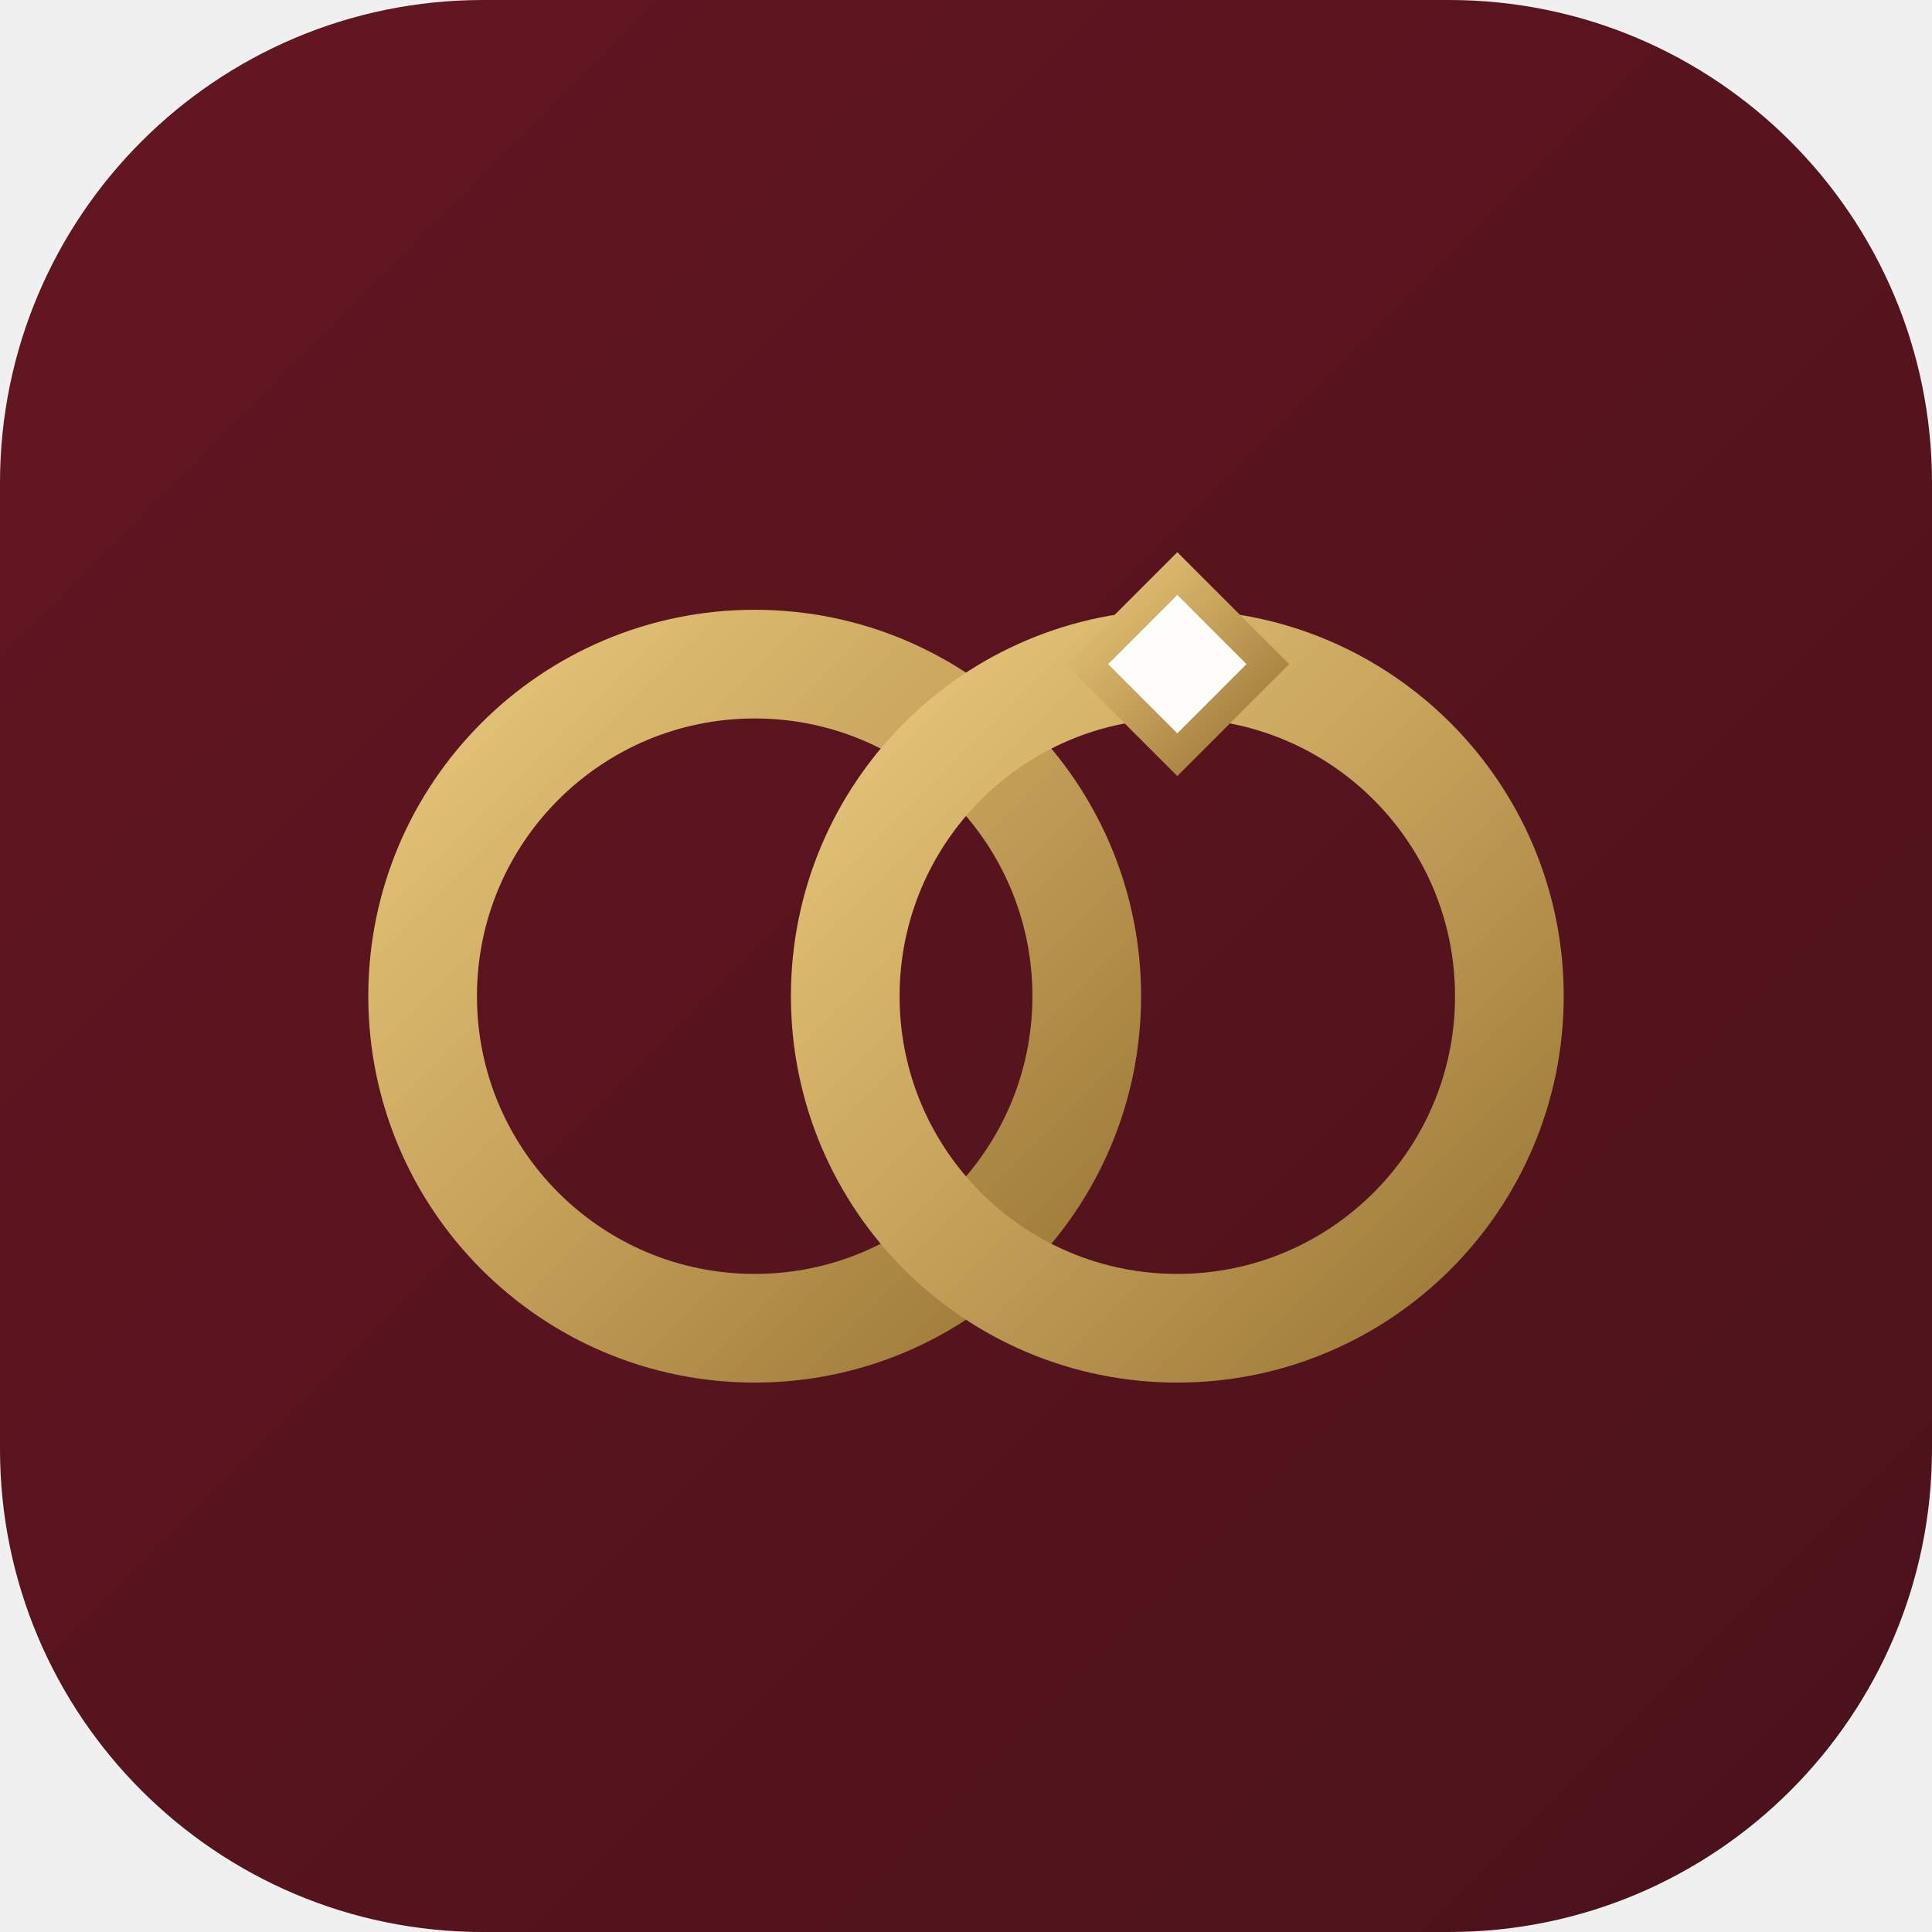
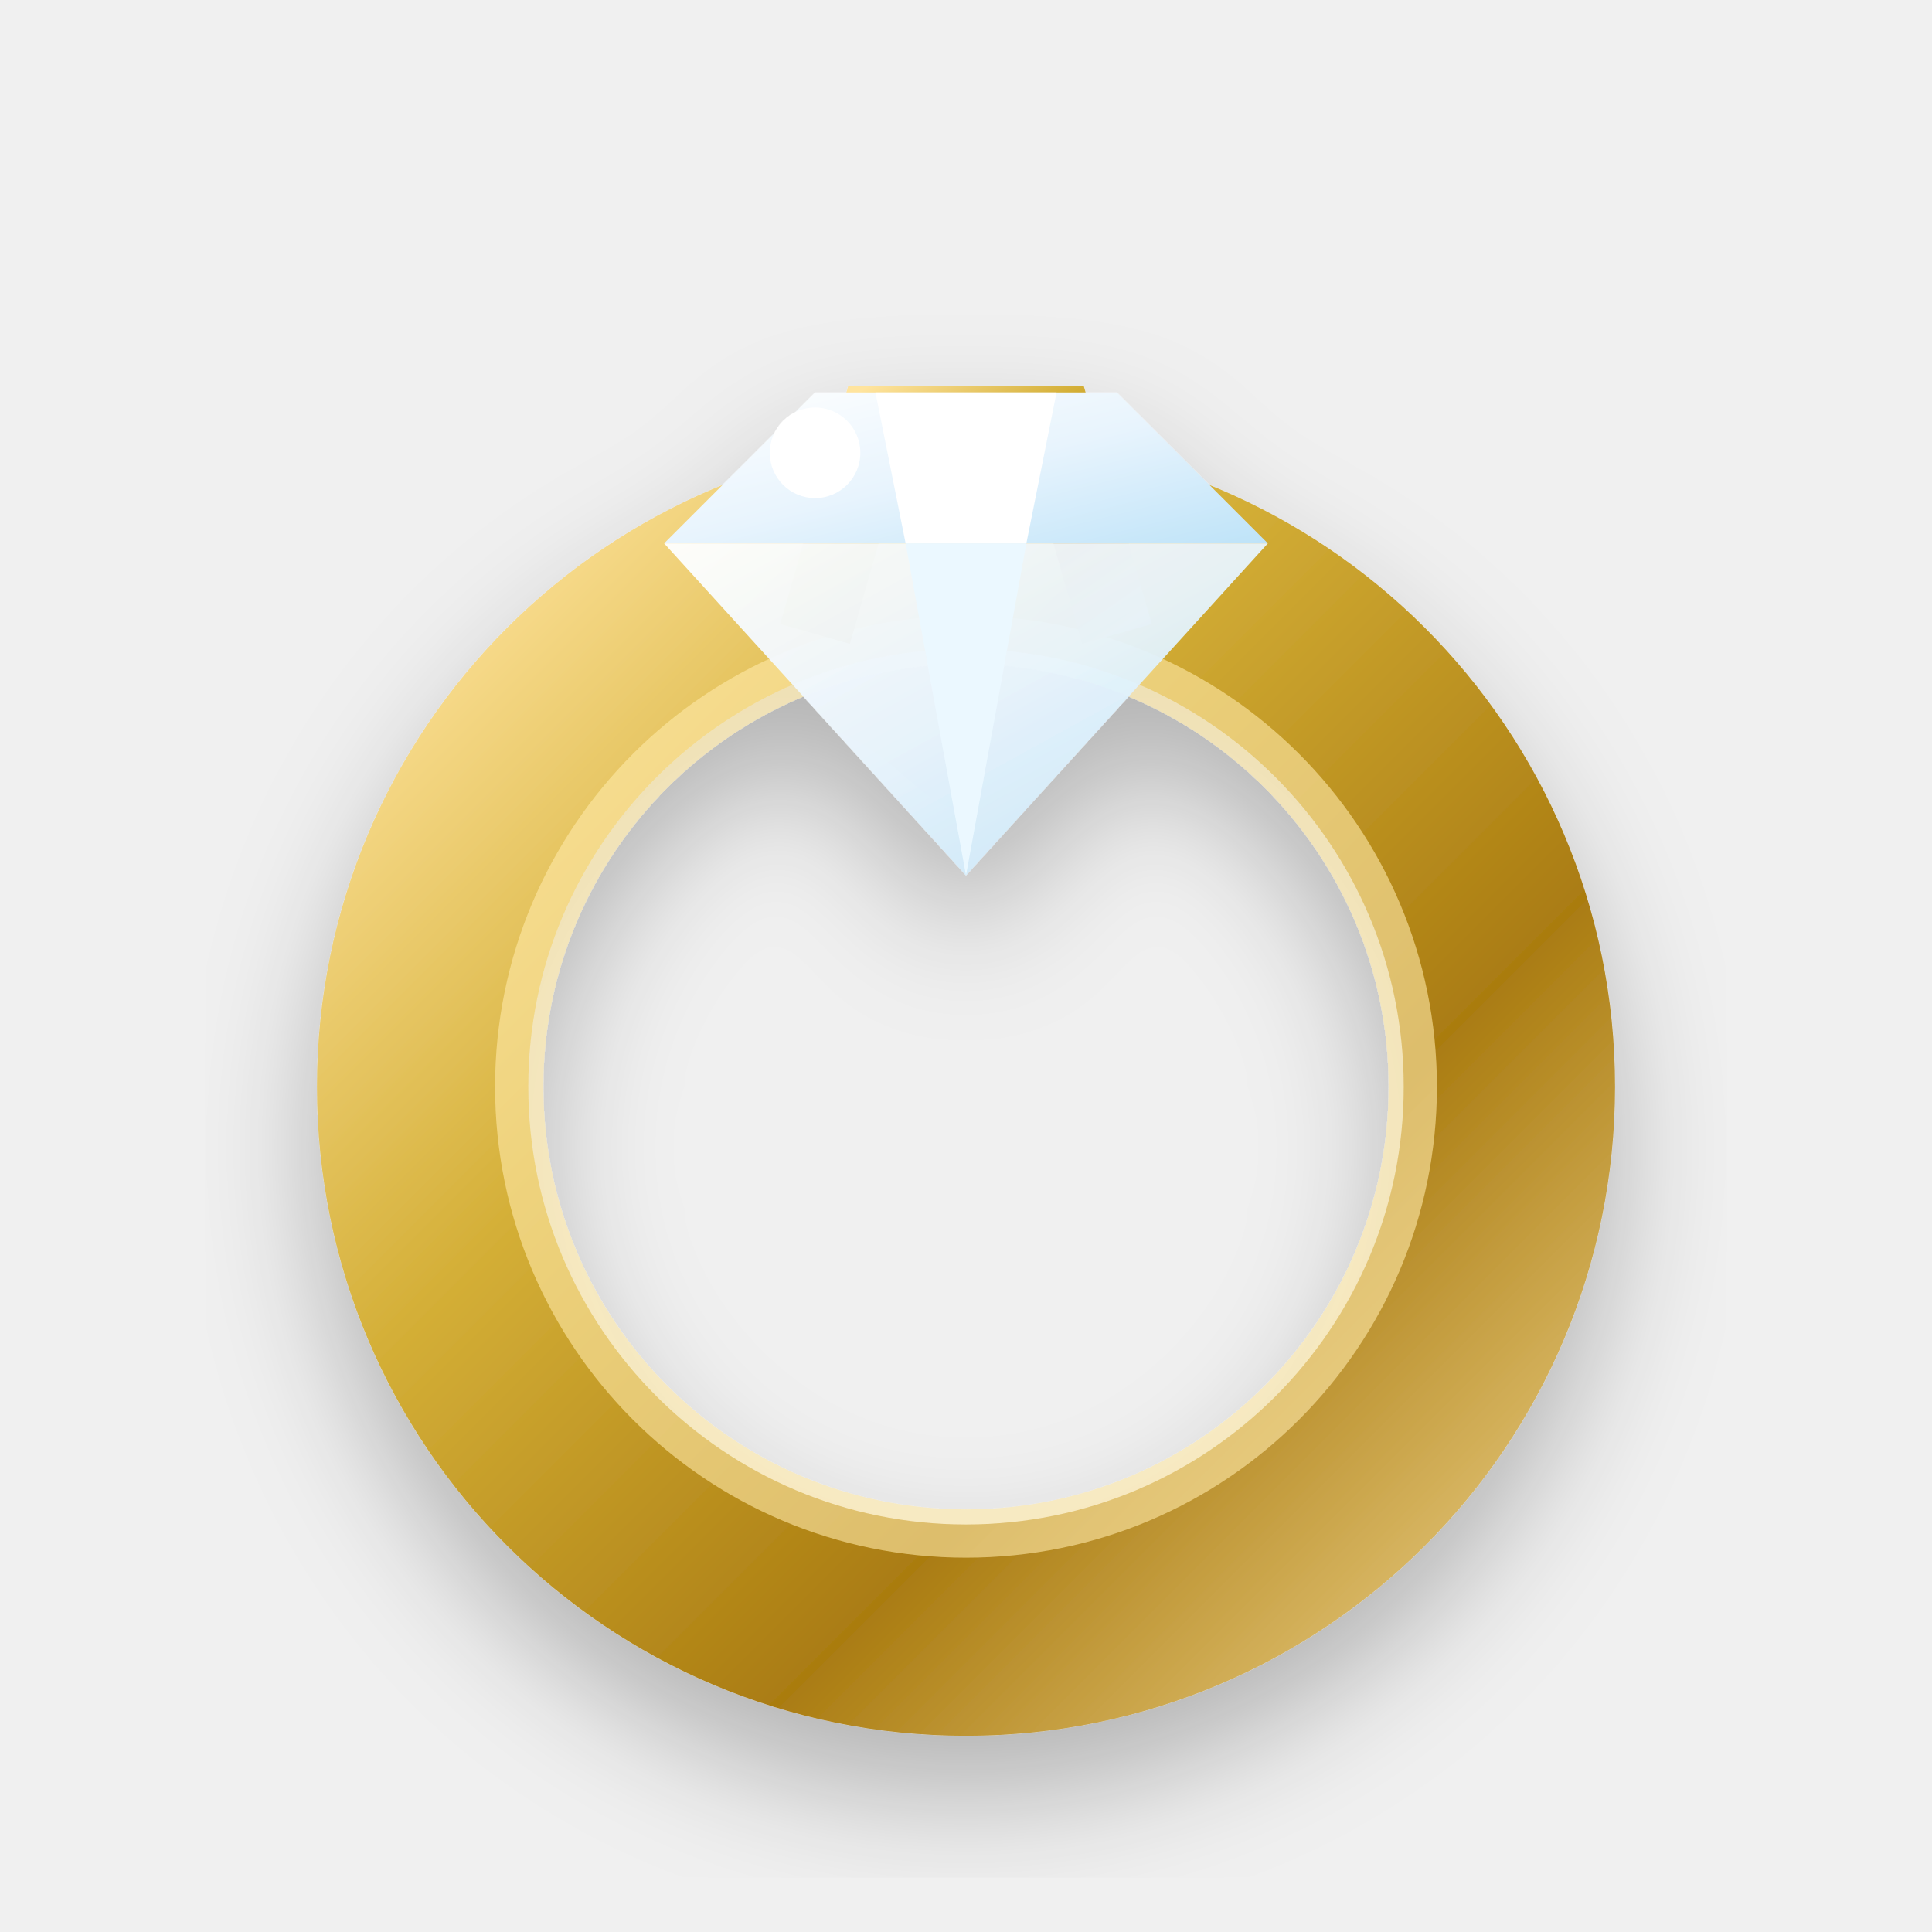
<svg xmlns="http://www.w3.org/2000/svg" viewBox="0 0 32 32" width="32" height="32">
  <defs>
-     <linearGradient id="goldGradient" x1="0%" y1="0%" x2="100%" y2="100%">
-       <stop offset="0%" stop-color="#E5C77A" />
-       <stop offset="50%" stop-color="#C5A059" />
-       <stop offset="100%" stop-color="#9A7736" />
+     <linearGradient id="ringGold" x1="0%" y1="0%" x2="100%" y2="100%">
+       <stop offset="0%" stop-color="#FFE49E" />
+       <stop offset="35%" stop-color="#D4AF37" />
+       <stop offset="70%" stop-color="#AA7C11" />
+       <stop offset="100%" stop-color="#E5C77A" />
    </linearGradient>
-     <linearGradient id="velvetGradient" x1="0%" y1="0%" x2="100%" y2="100%">
-       <stop offset="0%" stop-color="#641622" />
-       <stop offset="100%" stop-color="#4A121A" />
+     <linearGradient id="diamondShine" x1="0%" y1="0%" x2="100%" y2="100%">
+       <stop offset="0%" stop-color="#FFFFFF" />
+       <stop offset="50%" stop-color="#E8F4FD" />
+       <stop offset="100%" stop-color="#BEE3F8" />
    </linearGradient>
+     <filter id="shadow" x="-20%" y="-20%" width="140%" height="140%">
+       <feDropShadow dx="0" dy="1" stdDeviation="1" flood-color="#000000" flood-opacity="0.25" />
+     </filter>
  </defs>
-   <rect width="32" height="32" rx="8" fill="url(#velvetGradient)" />
-   <circle cx="12.5" cy="16.5" r="5.5" fill="none" stroke="url(#goldGradient)" stroke-width="1.8" />
-   <circle cx="19.5" cy="16.5" r="5.5" fill="none" stroke="url(#goldGradient)" stroke-width="1.8" />
-   <path d="M 19.5 9.5 L 21 11 L 19.5 12.5 L 18 11 Z" fill="#FFFDF9" stroke="url(#goldGradient)" stroke-width="0.5" />
-   <circle cx="19.5" cy="11" r="0.8" fill="#FFFDF9" />
+   <g filter="url(#shadow)">
+     <circle cx="16" cy="18" r="9" fill="none" stroke="url(#ringGold)" stroke-width="3.5" stroke-linecap="round" />
+     <circle cx="16" cy="18" r="7.4" fill="none" stroke="#FFE9A8" stroke-width="0.8" opacity="0.6" />
+     <path d="M 13.5 10.5 L 14.5 7 L 17.5 7 L 18.5 10.5" fill="none" stroke="url(#ringGold)" stroke-width="1.2" />
+     <polygon points="13.5,6.5 18.5,6.5 21,9 11,9" fill="url(#diamondShine)" />
+     <polygon points="11,9 21,9 16,14.5" fill="url(#diamondShine)" opacity="0.95" />
+     <polygon points="14.5,6.5 17.5,6.5 17,9 15,9" fill="#FFFFFF" />
+     <polygon points="15,9 17,9 16,14.5" fill="#EBF8FF" />
+     <circle cx="13.5" cy="7.5" r="0.75" fill="#FFFFFF" />
+   </g>
</svg>
